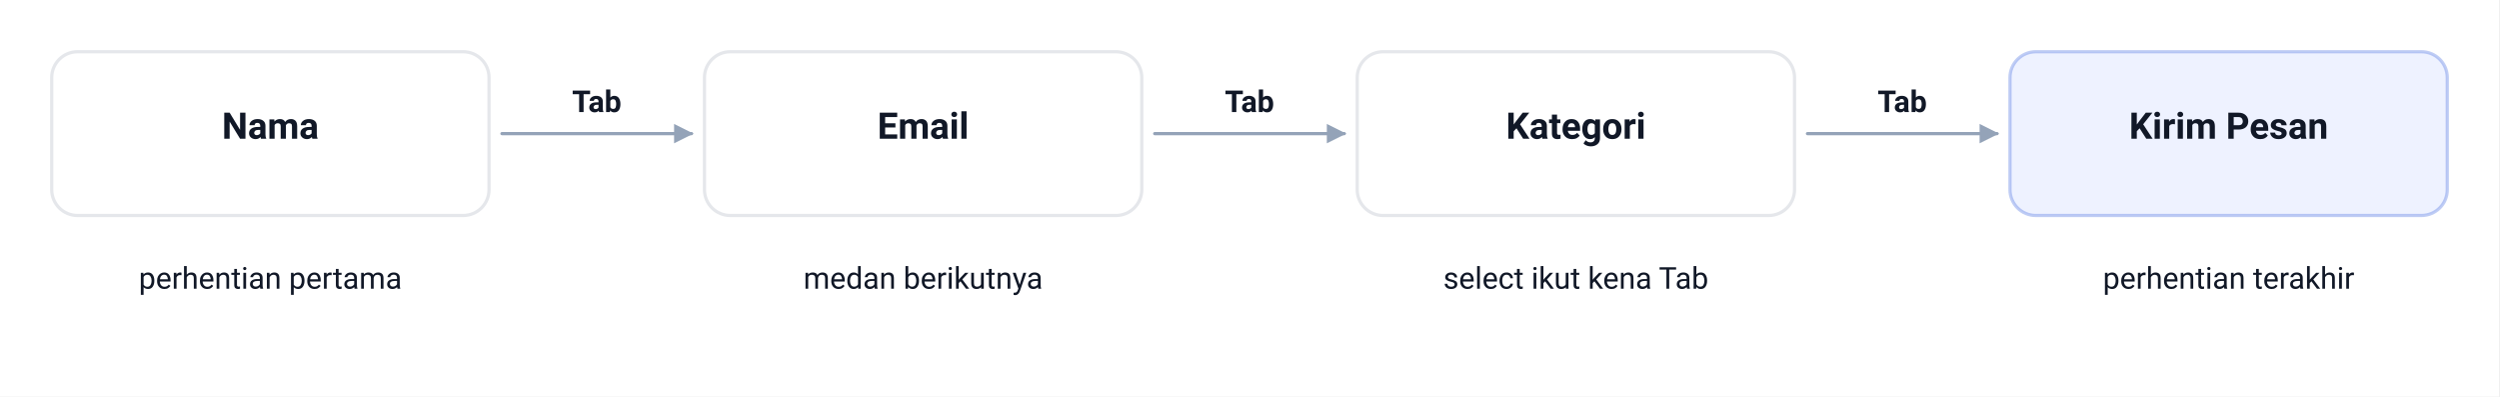
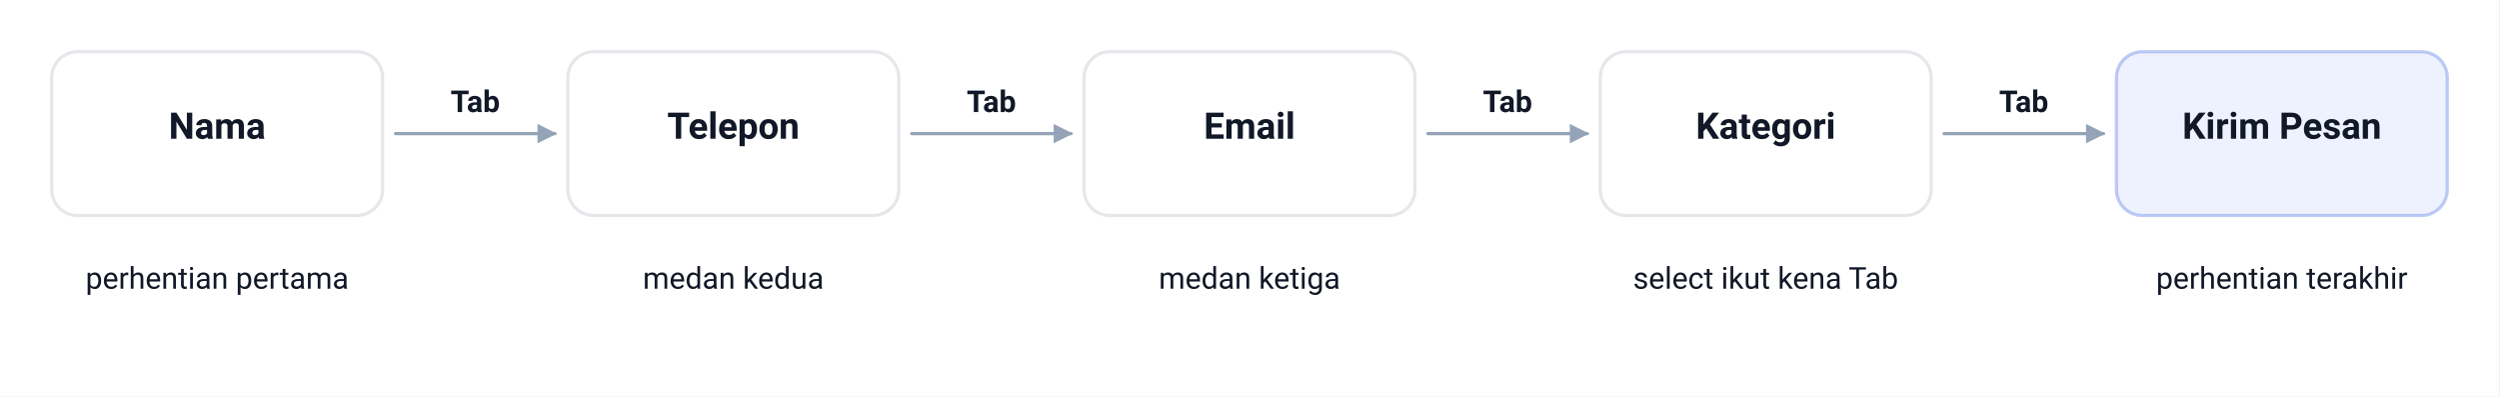
- <svg xmlns="http://www.w3.org/2000/svg" viewBox="0 0 1160 184" width="1160" height="184" role="img" aria-label="Empat perhentian fokus di form kontak: Nama sebagai perhentian pertama, Email dan medan berikutnya, Kategori karena select ikut kena Tab, lalu Kirim Pesan sebagai perhentian terakhir.">
+ <svg xmlns="http://www.w3.org/2000/svg" viewBox="0 0 1160 184" width="1160" height="184" role="img" aria-label="Lima perhentian fokus di form kontak berurutan: Nama sebagai perhentian pertama, lalu Telepon, Email, dan Kategori karena select ikut kena Tab, dan Kirim Pesan sebagai perhentian terakhir. Textarea Pesan juga kena Tab di antara Kategori dan tombol.">
  <defs>
    <marker id="a-neutral" viewBox="0 0 10 10" refX="9" refY="5" markerWidth="6" markerHeight="6" orient="auto-start-reverse">
      <path d="M0 0 L10 5 L0 10 z" fill="#111827" />
    </marker>
    <marker id="a-acc" viewBox="0 0 10 10" refX="9" refY="5" markerWidth="6" markerHeight="6" orient="auto-start-reverse">
      <path d="M0 0 L10 5 L0 10 z" fill="#1d4ed8" />
    </marker>
    <marker id="a-ink" viewBox="0 0 10 10" refX="9" refY="5" markerWidth="6" markerHeight="6" orient="auto-start-reverse">
      <path d="M0 0 L10 5 L0 10 z" fill="#ffffff" />
    </marker>
    <marker id="a-code" viewBox="0 0 10 10" refX="9" refY="5" markerWidth="6" markerHeight="6" orient="auto-start-reverse">
      <path d="M0 0 L10 5 L0 10 z" fill="#111827" />
    </marker>
    <marker id="a-red" viewBox="0 0 10 10" refX="9" refY="5" markerWidth="6" markerHeight="6" orient="auto-start-reverse">
      <path d="M0 0 L10 5 L0 10 z" fill="#b91c1c" />
    </marker>
    <marker id="a-green" viewBox="0 0 10 10" refX="9" refY="5" markerWidth="6" markerHeight="6" orient="auto-start-reverse">
      <path d="M0 0 L10 5 L0 10 z" fill="#15803d" />
    </marker>
    <marker id="a-amber" viewBox="0 0 10 10" refX="9" refY="5" markerWidth="6" markerHeight="6" orient="auto-start-reverse">
      <path d="M0 0 L10 5 L0 10 z" fill="#b45309" />
    </marker>
    <marker id="a-slate" viewBox="0 0 10 10" refX="9" refY="5" markerWidth="6" markerHeight="6" orient="auto-start-reverse">
      <path d="M0 0 L10 5 L0 10 z" fill="#94a3b8" />
    </marker>
    <filter id="softShadow" x="-20%" y="-20%" width="140%" height="140%">
      <feDropShadow dx="0" dy="1" stdDeviation="1.6" flood-color="#000" flood-opacity="0.06" />
    </filter>
  </defs>
  <style>.t{font-family:-apple-system, BlinkMacSystemFont, 'Segoe UI', Roboto, 'Helvetica Neue', Arial, 'Noto Sans', sans-serif;fill:#111827}.m{font-family:ui-monospace, SFMono-Regular, 'SF Mono', Menlo, Consolas, 'Liberation Mono', monospace;fill:#111827}.mu{fill:#6b7280}.mid{text-anchor:middle}.end{text-anchor:end}.b6{font-weight:600}.b7{font-weight:700}.s13{font-size:13px}.s14{font-size:14px}.s15{font-size:15px}.s16{font-size:16px}.s17{font-size:17px}.s18{font-size:18px}.s19{font-size:19px}.s20{font-size:20px}.s22{font-size:22px}.s24{font-size:24px}</style>
  <rect x="0" y="0" width="1160" height="184" fill="#ffffff" />
-   <rect x="24" y="24" width="203" height="76" rx="12" fill="#ffffff" stroke="#e5e7eb" stroke-width="1.5" />
-   <text class="t s17 b7 mid " x="125.5" y="64.38">Nama</text>
-   <text class="t s14  mid " x="125.5" y="133.96" fill="#6b7280">perhentian pertama</text>
-   <line x1="233" y1="62" x2="321" y2="62" stroke="#94a3b8" stroke-width="1.5" stroke-linecap="round" marker-end="url(#a-slate)" />
-   <text class="t s14 b7 mid " x="277" y="52" fill="#1d4ed8">Tab</text>
-   <rect x="327" y="24" width="203" height="76" rx="12" fill="#ffffff" stroke="#e5e7eb" stroke-width="1.5" />
-   <text class="t s17 b7 mid " x="428.5" y="64.38">Email</text>
-   <text class="t s14  mid " x="428.5" y="133.96" fill="#6b7280">medan berikutnya</text>
-   <line x1="536" y1="62" x2="624" y2="62" stroke="#94a3b8" stroke-width="1.5" stroke-linecap="round" marker-end="url(#a-slate)" />
-   <text class="t s14 b7 mid " x="580" y="52" fill="#1d4ed8">Tab</text>
-   <rect x="630" y="24" width="203" height="76" rx="12" fill="#ffffff" stroke="#e5e7eb" stroke-width="1.5" />
-   <text class="t s17 b7 mid " x="731.5" y="64.38">Kategori</text>
-   <text class="t s14  mid " x="731.5" y="133.96" fill="#6b7280">select ikut kena Tab</text>
-   <line x1="839" y1="62" x2="927" y2="62" stroke="#94a3b8" stroke-width="1.5" stroke-linecap="round" marker-end="url(#a-slate)" />
-   <text class="t s14 b7 mid " x="883" y="52" fill="#1d4ed8">Tab</text>
-   <rect x="933" y="24" width="203" height="76" rx="12" fill="#eef2ff" stroke="rgba(29,78,216,0.28)" stroke-width="1.5" />
-   <text class="t s17 b7 mid " x="1034.5" y="64.38" fill="#1d4ed8">Kirim Pesan</text>
-   <text class="t s14  mid " x="1034.5" y="133.96" fill="#6b7280">perhentian terakhir</text>
+   <rect x="24" y="24" width="153.6" height="76" rx="12" fill="#ffffff" stroke="#e5e7eb" stroke-width="1.5" />
+   <text class="t s17 b7 mid " x="100.8" y="64.38">Nama</text>
+   <text class="t s14  mid " x="100.8" y="133.96" fill="#6b7280">perhentian pertama</text>
+   <line x1="183.6" y1="62" x2="257.6" y2="62" stroke="#94a3b8" stroke-width="1.5" stroke-linecap="round" marker-end="url(#a-slate)" />
+   <text class="t s14 b7 mid " x="220.6" y="52" fill="#1d4ed8">Tab</text>
+   <rect x="263.6" y="24" width="153.6" height="76" rx="12" fill="#ffffff" stroke="#e5e7eb" stroke-width="1.5" />
+   <text class="t s17 b7 mid " x="340.4" y="64.38">Telepon</text>
+   <text class="t s14  mid " x="340.4" y="133.96" fill="#6b7280">medan kedua</text>
+   <line x1="423.2" y1="62" x2="497.2" y2="62" stroke="#94a3b8" stroke-width="1.5" stroke-linecap="round" marker-end="url(#a-slate)" />
+   <text class="t s14 b7 mid " x="460.2" y="52" fill="#1d4ed8">Tab</text>
+   <rect x="503.2" y="24" width="153.6" height="76" rx="12" fill="#ffffff" stroke="#e5e7eb" stroke-width="1.5" />
+   <text class="t s17 b7 mid " x="580" y="64.38">Email</text>
+   <text class="t s14  mid " x="580" y="133.96" fill="#6b7280">medan ketiga</text>
+   <line x1="662.8" y1="62" x2="736.8" y2="62" stroke="#94a3b8" stroke-width="1.5" stroke-linecap="round" marker-end="url(#a-slate)" />
+   <text class="t s14 b7 mid " x="699.8" y="52" fill="#1d4ed8">Tab</text>
+   <rect x="742.8" y="24" width="153.6" height="76" rx="12" fill="#ffffff" stroke="#e5e7eb" stroke-width="1.5" />
+   <text class="t s17 b7 mid " x="819.6" y="64.38">Kategori</text>
+   <text class="t s14  mid " x="819.6" y="133.96" fill="#6b7280">select ikut kena Tab</text>
+   <line x1="902.4" y1="62" x2="976.4" y2="62" stroke="#94a3b8" stroke-width="1.5" stroke-linecap="round" marker-end="url(#a-slate)" />
+   <text class="t s14 b7 mid " x="939.4" y="52" fill="#1d4ed8">Tab</text>
+   <rect x="982.4" y="24" width="153.6" height="76" rx="12" fill="#eef2ff" stroke="rgba(29,78,216,0.28)" stroke-width="1.5" />
+   <text class="t s17 b7 mid " x="1059.2" y="64.38" fill="#1d4ed8">Kirim Pesan</text>
+   <text class="t s14  mid " x="1059.2" y="133.96" fill="#6b7280">perhentian terakhir</text>
</svg>
